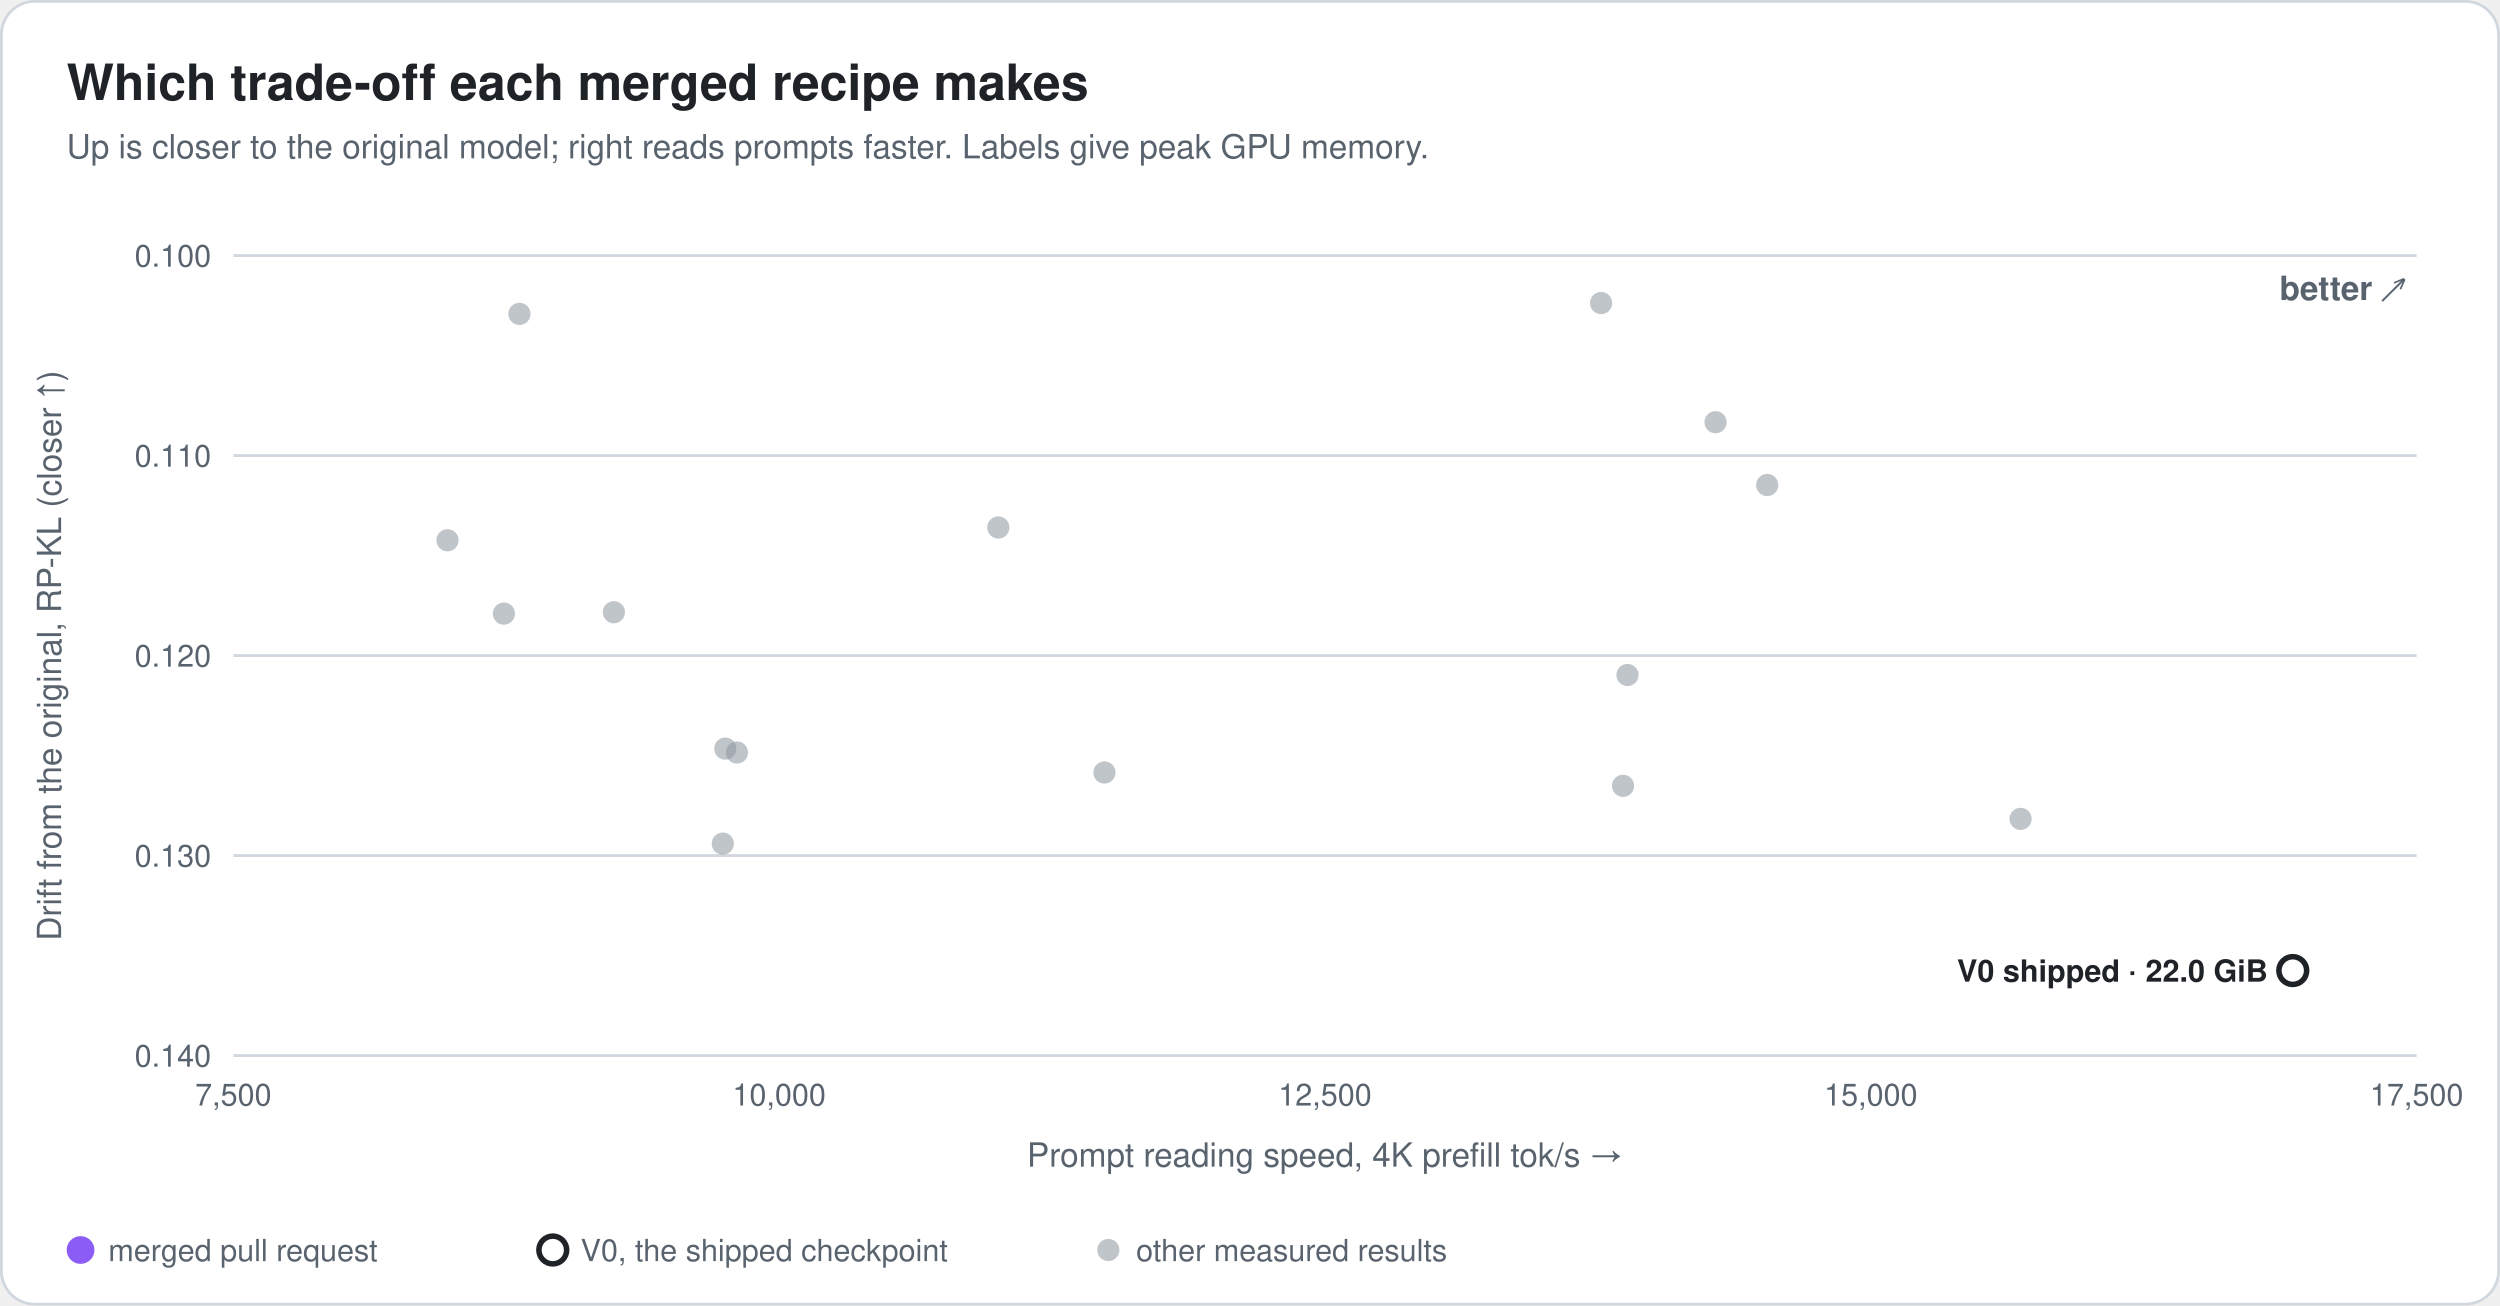
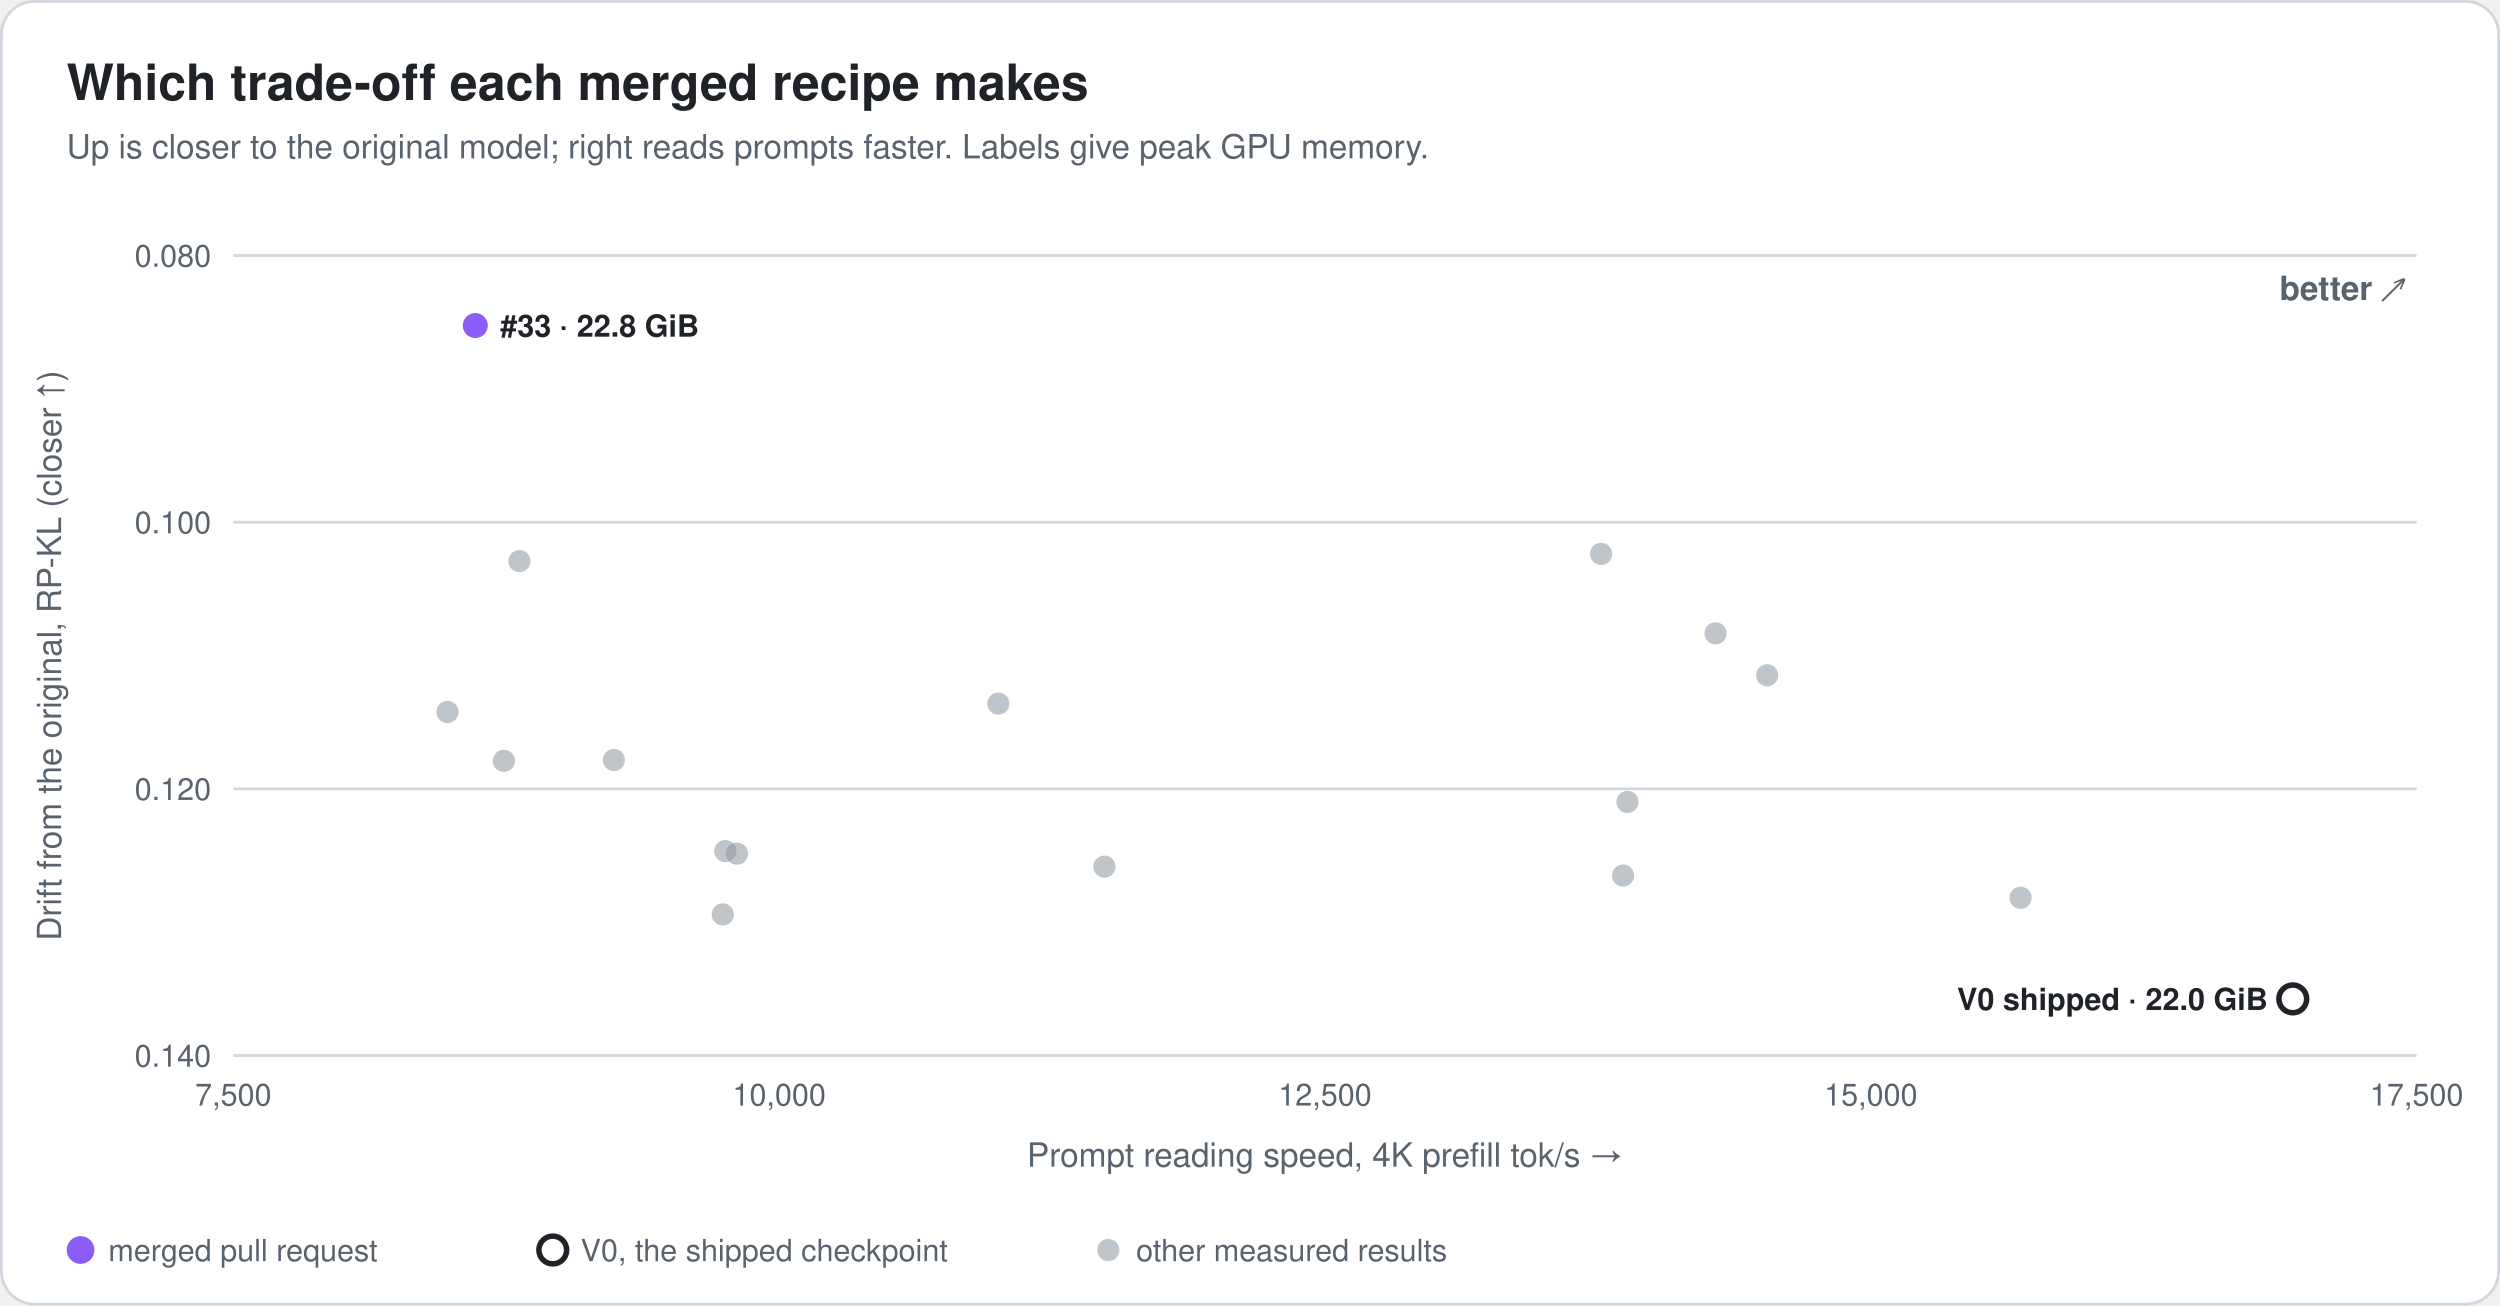
- <svg xmlns="http://www.w3.org/2000/svg" width="900" height="470" viewBox="0 0 900 470" font-family="-apple-system,BlinkMacSystemFont,'Segoe UI',Helvetica,Arial,sans-serif" role="img" aria-label="Trade-offs of 0 merged recipes against the shipped checkpoint">
+ <svg xmlns="http://www.w3.org/2000/svg" width="900" height="470" viewBox="0 0 900 470" font-family="-apple-system,BlinkMacSystemFont,'Segoe UI',Helvetica,Arial,sans-serif" role="img" aria-label="Trade-offs of 1 merged recipes against the shipped checkpoint">
  <style>
.bg{fill:#ffffff;stroke:#d0d7de}.t{fill:#1f2328}.m{fill:#59636e}.rule{stroke:#d0d7de}.ring{stroke:#ffffff}
.acc{fill:#8b5cf6}.accl{stroke:#8b5cf6}.wash{fill:#8b5cf6;fill-opacity:.1}.gry{fill:#8c959f}.rej{fill:#d03b3b}.track{fill:#eaeef2}.tk{stroke:#1f2328}
@media (prefers-color-scheme: dark){
.bg{fill:#0d1117;stroke:#30363d}.t{fill:#e6edf3}.m{fill:#9198a1}.rule{stroke:#30363d}.ring{stroke:#0d1117}
.acc{fill:#9a75f8}.accl{stroke:#9a75f8}.wash{fill:#9a75f8;fill-opacity:.14}.gry{fill:#9198a1}.rej{fill:#e5534b}.track{fill:#21262d}.tk{stroke:#e6edf3}}
</style>
  <rect class="bg" x="0.5" y="0.5" width="899" height="469" rx="12" />
  <text x="24.0" y="36.0" class="t" font-size="18" font-weight="600" text-anchor="start">Which trade-off each merged recipe makes</text>
  <text x="24.0" y="57.0" class="m" font-size="12" font-weight="400" text-anchor="start">Up is closer to the original model; right reads prompts faster. Labels give peak GPU memory.</text>
  <line class="rule" x1="84" x2="870" y1="92.0" y2="92.0" stroke-width="1" />
-   <text x="76.0" y="96.0" class="m" font-size="11" font-weight="400" text-anchor="end">0.100</text>
-   <line class="rule" x1="84" x2="870" y1="164.0" y2="164.0" stroke-width="1" />
-   <text x="76.0" y="168.0" class="m" font-size="11" font-weight="400" text-anchor="end">0.110</text>
-   <line class="rule" x1="84" x2="870" y1="236.0" y2="236.0" stroke-width="1" />
-   <text x="76.0" y="240.0" class="m" font-size="11" font-weight="400" text-anchor="end">0.120</text>
-   <line class="rule" x1="84" x2="870" y1="308.0" y2="308.0" stroke-width="1" />
-   <text x="76.0" y="312.0" class="m" font-size="11" font-weight="400" text-anchor="end">0.130</text>
+   <text x="76.0" y="96.0" class="m" font-size="11" font-weight="400" text-anchor="end">0.080</text>
+   <line class="rule" x1="84" x2="870" y1="188.0" y2="188.0" stroke-width="1" />
+   <text x="76.0" y="192.0" class="m" font-size="11" font-weight="400" text-anchor="end">0.100</text>
+   <line class="rule" x1="84" x2="870" y1="284.0" y2="284.0" stroke-width="1" />
+   <text x="76.0" y="288.0" class="m" font-size="11" font-weight="400" text-anchor="end">0.120</text>
  <line class="rule" x1="84" x2="870" y1="380.0" y2="380.0" stroke-width="1" />
  <text x="76.0" y="384.0" class="m" font-size="11" font-weight="400" text-anchor="end">0.140</text>
  <text x="84.0" y="398.0" class="m" font-size="11" font-weight="400" text-anchor="middle">7,500</text>
  <text x="280.5" y="398.0" class="m" font-size="11" font-weight="400" text-anchor="middle">10,000</text>
  <text x="477.0" y="398.0" class="m" font-size="11" font-weight="400" text-anchor="middle">12,500</text>
  <text x="673.5" y="398.0" class="m" font-size="11" font-weight="400" text-anchor="middle">15,000</text>
  <text x="870.0" y="398.0" class="m" font-size="11" font-weight="400" text-anchor="middle">17,500</text>
  <text x="477.0" y="420.0" class="m" font-size="12" font-weight="400" text-anchor="middle">Prompt reading speed, 4K prefill tok/s →</text>
  <text x="22" y="236.0" class="m" font-size="12" text-anchor="middle" transform="rotate(-90 22 236.0)">Drift from the original, RP-KL (closer ↑)</text>
  <text x="866.0" y="108.0" class="m" font-size="12" font-weight="600" text-anchor="end">better ↗</text>
-   <circle class="gry" cx="161.1" cy="194.5" r="4" opacity=".55" />
-   <circle class="gry" cx="576.4" cy="109.1" r="4" opacity=".55" />
-   <circle class="gry" cx="584.3" cy="282.9" r="4" opacity=".55" />
-   <circle class="gry" cx="727.4" cy="294.8" r="4" opacity=".55" />
-   <circle class="gry" cx="260.2" cy="303.7" r="4" opacity=".55" />
-   <circle class="gry" cx="261.1" cy="269.5" r="4" opacity=".55" />
-   <circle class="gry" cx="181.4" cy="220.9" r="4" opacity=".55" />
-   <circle class="gry" cx="359.4" cy="189.9" r="4" opacity=".55" />
-   <circle class="gry" cx="617.6" cy="152.0" r="4" opacity=".55" />
-   <circle class="gry" cx="397.6" cy="278.1" r="4" opacity=".55" />
-   <circle class="gry" cx="187.0" cy="113.0" r="4" opacity=".55" />
-   <circle class="gry" cx="585.9" cy="243.0" r="4" opacity=".55" />
-   <circle class="gry" cx="636.2" cy="174.6" r="4" opacity=".55" />
-   <circle class="gry" cx="221.0" cy="220.4" r="4" opacity=".55" />
-   <circle class="gry" cx="265.3" cy="270.9" r="4" opacity=".55" />
-   <circle class="tk" cx="825.4" cy="349.4" r="5" fill="none" stroke-width="2" />
-   <text x="816.4" y="353.4" class="t" font-size="11" font-weight="600" text-anchor="end">V0 shipped · 22.0 GiB</text>
+   <circle class="gry" cx="161.1" cy="256.3" r="4" opacity=".55" />
+   <circle class="gry" cx="576.4" cy="199.4" r="4" opacity=".55" />
+   <circle class="gry" cx="584.3" cy="315.2" r="4" opacity=".55" />
+   <circle class="gry" cx="727.4" cy="323.2" r="4" opacity=".55" />
+   <circle class="gry" cx="260.2" cy="329.2" r="4" opacity=".55" />
+   <circle class="gry" cx="261.1" cy="306.4" r="4" opacity=".55" />
+   <circle class="gry" cx="181.4" cy="273.9" r="4" opacity=".55" />
+   <circle class="gry" cx="359.4" cy="253.3" r="4" opacity=".55" />
+   <circle class="gry" cx="617.6" cy="228.0" r="4" opacity=".55" />
+   <circle class="gry" cx="397.6" cy="312.0" r="4" opacity=".55" />
+   <circle class="gry" cx="187.0" cy="202.0" r="4" opacity=".55" />
+   <circle class="gry" cx="585.9" cy="288.7" r="4" opacity=".55" />
+   <circle class="gry" cx="636.2" cy="243.1" r="4" opacity=".55" />
+   <circle class="gry" cx="221.0" cy="273.6" r="4" opacity=".55" />
+   <circle class="gry" cx="265.3" cy="307.3" r="4" opacity=".55" />
+   <circle class="tk" cx="825.4" cy="359.6" r="5" fill="none" stroke-width="2" />
+   <circle class="acc ring" cx="171.1" cy="117.2" r="5.5" stroke-width="2" />
+   <text x="816.4" y="363.6" class="t" font-size="11" font-weight="600" text-anchor="end">V0 shipped · 22.0 GiB</text>
+   <text x="180.1" y="121.2" class="t" font-size="11" font-weight="600" text-anchor="start">#33 · 22.8 GiB</text>
  <circle class="acc" cx="29" cy="450" r="5" />
  <text x="39.0" y="454.0" class="m" font-size="11" font-weight="400" text-anchor="start">merged pull request</text>
  <circle class="tk" cx="199" cy="450" r="5" fill="none" stroke-width="2" />
  <text x="209.0" y="454.0" class="m" font-size="11" font-weight="400" text-anchor="start">V0, the shipped checkpoint</text>
  <circle class="gry" cx="399" cy="450" r="4" opacity=".55" />
  <text x="409.0" y="454.0" class="m" font-size="11" font-weight="400" text-anchor="start">other measured results</text>
</svg>
